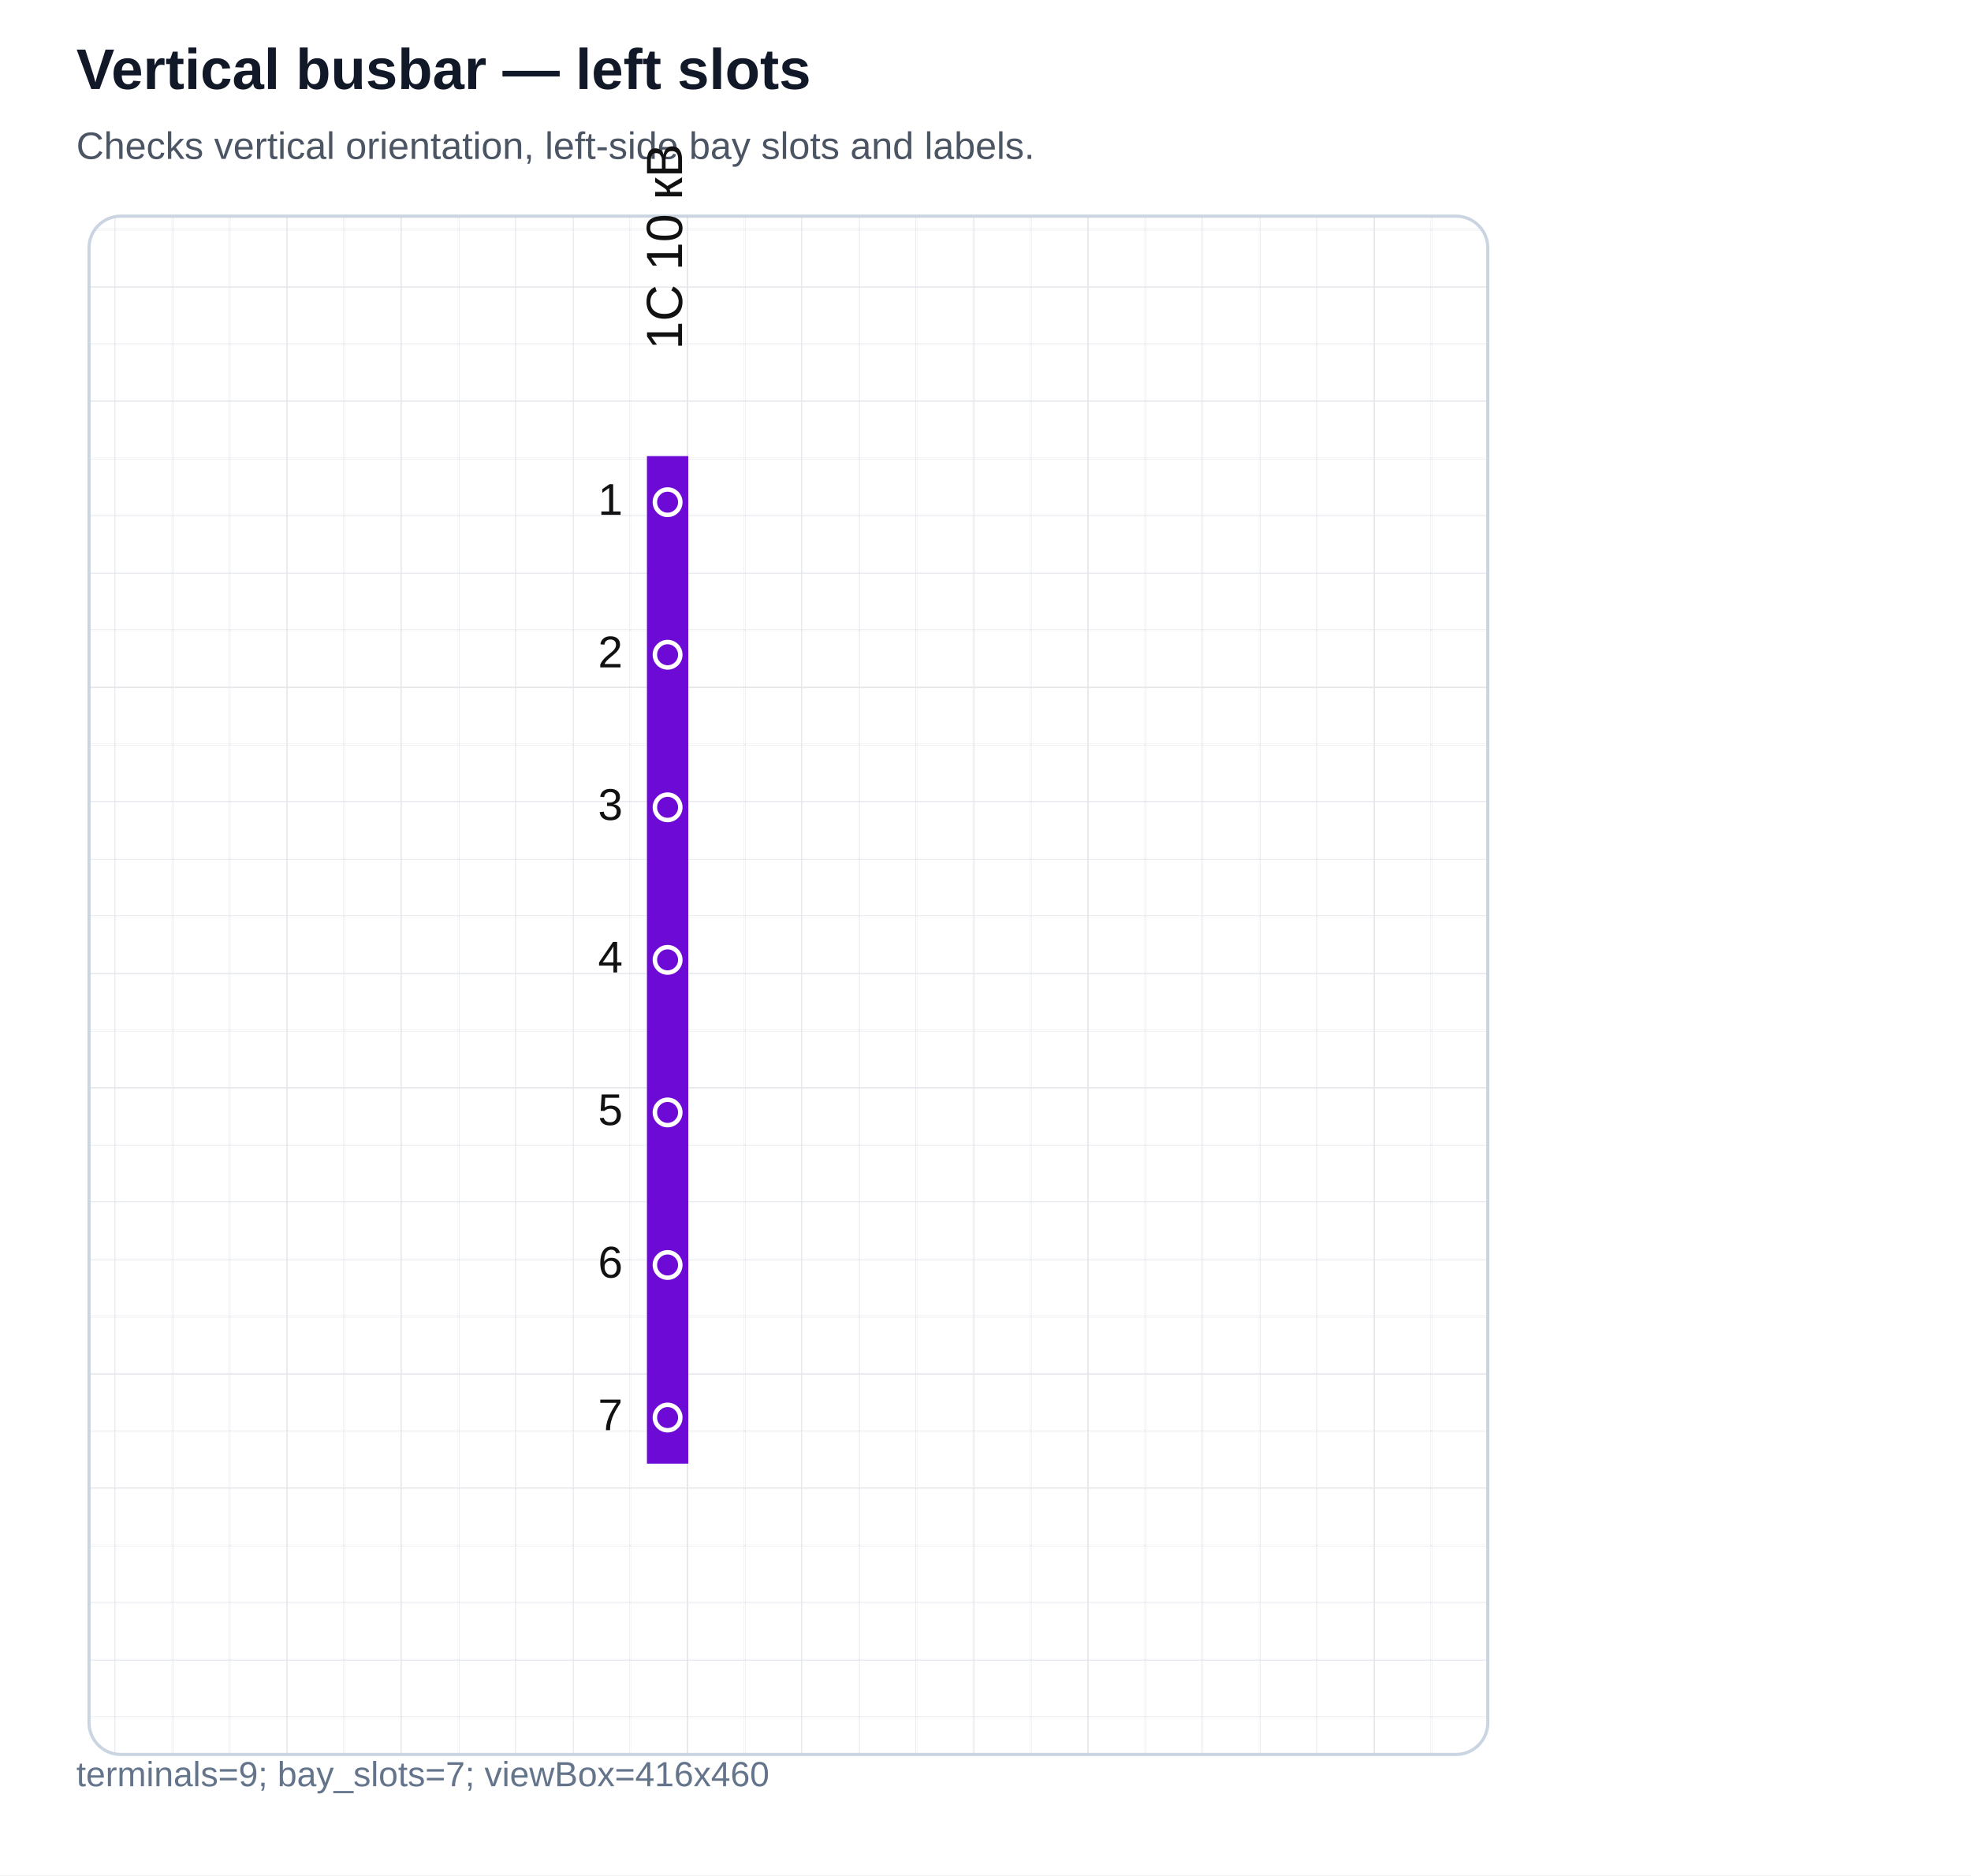
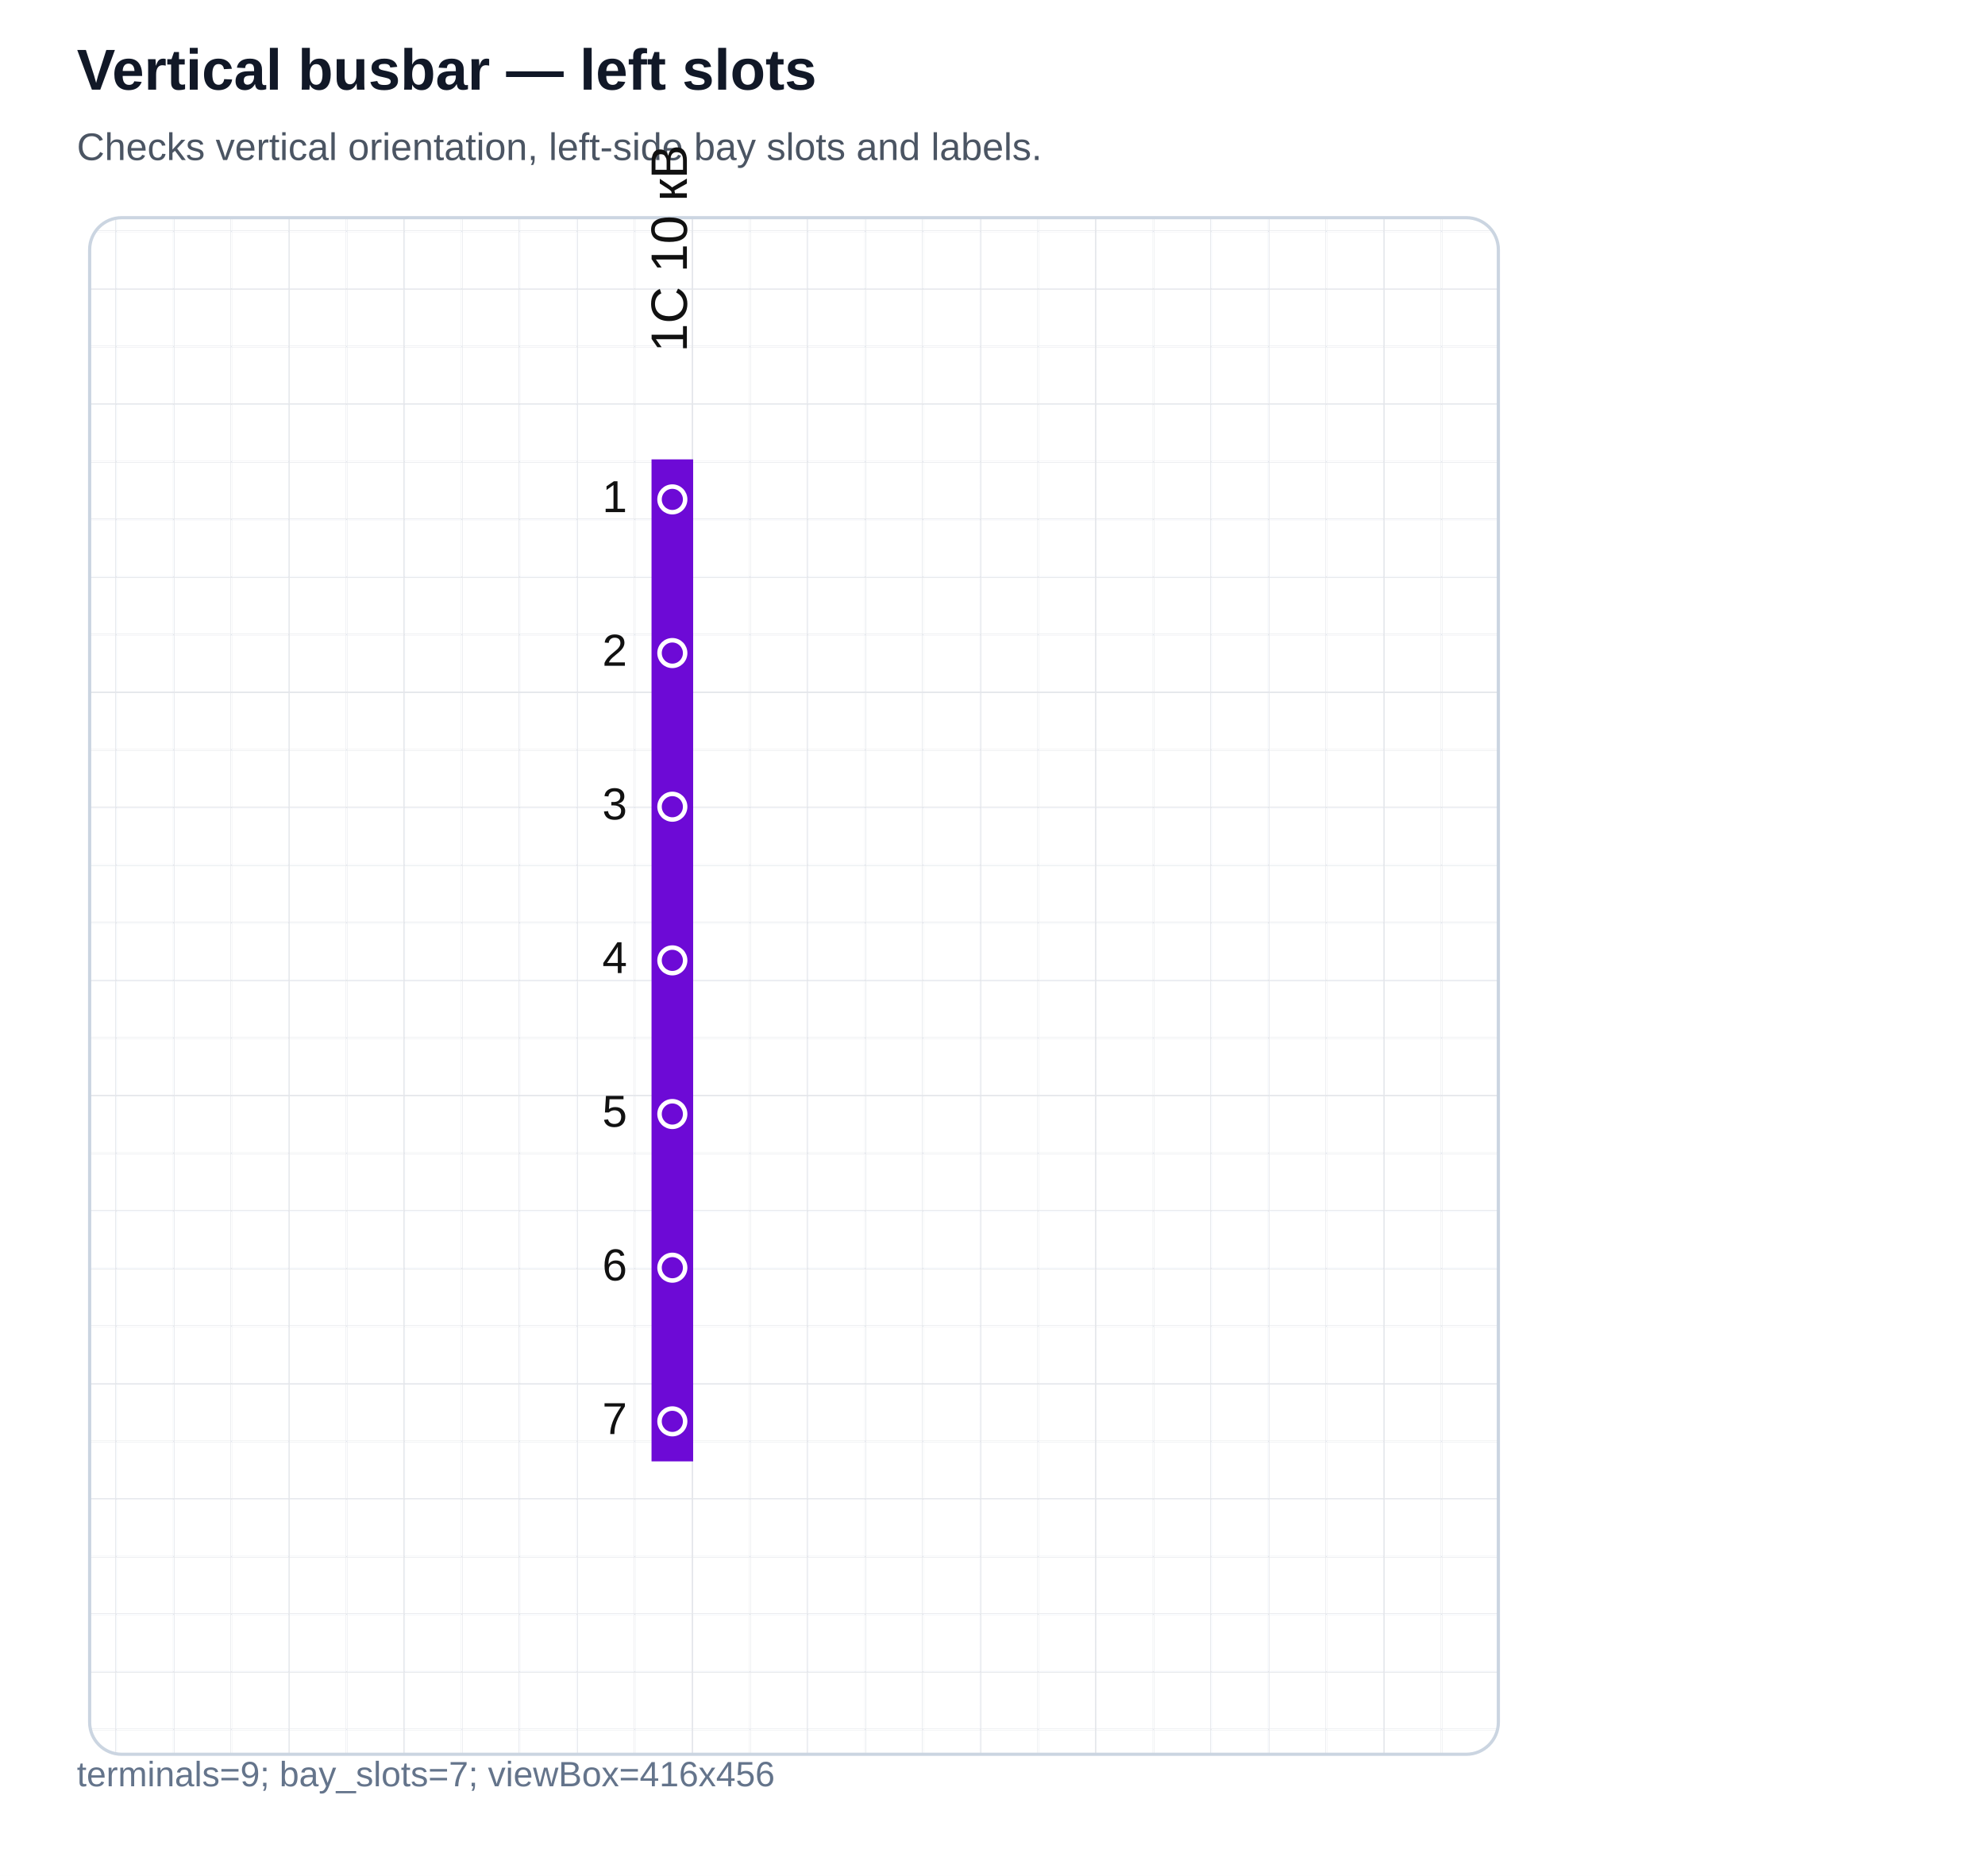
- <svg xmlns="http://www.w3.org/2000/svg" width="620" height="590" viewBox="0 0 620 590">
+ <svg xmlns="http://www.w3.org/2000/svg" width="620" height="586" viewBox="0 0 620 586">
  <rect width="100%" height="100%" fill="#ffffff" />
  <defs>
    <pattern id="grid" width="18" height="18" patternUnits="userSpaceOnUse">
      <path d="M 18 0 L 0 0 0 18" fill="none" stroke="#e5e7eb" stroke-width="1" />
    </pattern>
  </defs>
  <text x="24" y="28" font-family="Arial, sans-serif" font-size="18" font-weight="700" fill="#111827">Vertical busbar — left slots</text>
  <text x="24" y="50" font-family="Arial, sans-serif" font-size="12" fill="#4b5563">Checks vertical orientation, left-side bay slots and labels.</text>
-   <rect x="28" y="68" width="440" height="484" fill="url(#grid)" stroke="#cbd5e1" rx="10" />
+   <rect x="28" y="68" width="440" height="480" fill="url(#grid)" stroke="#cbd5e1" rx="10" />
  <g transform="translate(40, 80)" style="color:#4b5563;--voltage-color:#4b5563;--slot-color:#2563eb;--label-color:#111827">
-     <rect x="164" y="64" width="12" height="316" fill="var(--busbar-color, #6d0ad6)" stroke="var(--busbar-color, #6d0ad6)" stroke-width="1" rx="0" />
-     <circle cx="170" cy="78" r="4" fill="none" stroke="var(--slot-stroke, #ffffff)" stroke-width="1.4" />
-     <text x="152" y="78" transform="rotate(0 152 78)" font-family="Arial, sans-serif" font-size="14" text-anchor="middle" dominant-baseline="middle" data-role="bay-label" data-draggable="true" data-bay-slot-id="bay_slot_left_1" data-offset-x="0" data-offset-y="0" data-rotation="0" fill="var(--label-color, #111111)">1</text>
-     <circle cx="170" cy="126" r="4" fill="none" stroke="var(--slot-stroke, #ffffff)" stroke-width="1.4" />
-     <text x="152" y="126" transform="rotate(0 152 126)" font-family="Arial, sans-serif" font-size="14" text-anchor="middle" dominant-baseline="middle" data-role="bay-label" data-draggable="true" data-bay-slot-id="bay_slot_left_2" data-offset-x="0" data-offset-y="0" data-rotation="0" fill="var(--label-color, #111111)">2</text>
-     <circle cx="170" cy="174" r="4" fill="none" stroke="var(--slot-stroke, #ffffff)" stroke-width="1.4" />
-     <text x="152" y="174" transform="rotate(0 152 174)" font-family="Arial, sans-serif" font-size="14" text-anchor="middle" dominant-baseline="middle" data-role="bay-label" data-draggable="true" data-bay-slot-id="bay_slot_left_3" data-offset-x="0" data-offset-y="0" data-rotation="0" fill="var(--label-color, #111111)">3</text>
-     <circle cx="170" cy="222" r="4" fill="none" stroke="var(--slot-stroke, #ffffff)" stroke-width="1.4" />
-     <text x="152" y="222" transform="rotate(0 152 222)" font-family="Arial, sans-serif" font-size="14" text-anchor="middle" dominant-baseline="middle" data-role="bay-label" data-draggable="true" data-bay-slot-id="bay_slot_left_4" data-offset-x="0" data-offset-y="0" data-rotation="0" fill="var(--label-color, #111111)">4</text>
-     <circle cx="170" cy="270" r="4" fill="none" stroke="var(--slot-stroke, #ffffff)" stroke-width="1.4" />
-     <text x="152" y="270" transform="rotate(0 152 270)" font-family="Arial, sans-serif" font-size="14" text-anchor="middle" dominant-baseline="middle" data-role="bay-label" data-draggable="true" data-bay-slot-id="bay_slot_left_5" data-offset-x="0" data-offset-y="0" data-rotation="0" fill="var(--label-color, #111111)">5</text>
-     <circle cx="170" cy="318" r="4" fill="none" stroke="var(--slot-stroke, #ffffff)" stroke-width="1.4" />
-     <text x="152" y="318" transform="rotate(0 152 318)" font-family="Arial, sans-serif" font-size="14" text-anchor="middle" dominant-baseline="middle" data-role="bay-label" data-draggable="true" data-bay-slot-id="bay_slot_left_6" data-offset-x="0" data-offset-y="0" data-rotation="0" fill="var(--label-color, #111111)">6</text>
-     <circle cx="170" cy="366" r="4" fill="none" stroke="var(--slot-stroke, #ffffff)" stroke-width="1.4" />
-     <text x="152" y="366" transform="rotate(0 152 366)" font-family="Arial, sans-serif" font-size="14" text-anchor="middle" dominant-baseline="middle" data-role="bay-label" data-draggable="true" data-bay-slot-id="bay_slot_left_7" data-offset-x="0" data-offset-y="0" data-rotation="0" fill="var(--label-color, #111111)">7</text>
+     <rect x="164" y="64" width="12" height="312" fill="var(--busbar-color, #6d0ad6)" stroke="var(--busbar-color, #6d0ad6)" stroke-width="1" rx="0" />
+     <circle cx="170" cy="76" r="4" fill="none" stroke="var(--slot-stroke, #ffffff)" stroke-width="1.4" />
+     <text x="152" y="76" transform="rotate(0 152 76)" font-family="Arial, sans-serif" font-size="14" text-anchor="middle" dominant-baseline="middle" data-role="bay-label" data-draggable="true" data-bay-slot-id="bay_slot_left_1" data-offset-x="0" data-offset-y="0" data-rotation="0" fill="var(--label-color, #111111)">1</text>
+     <circle cx="170" cy="124" r="4" fill="none" stroke="var(--slot-stroke, #ffffff)" stroke-width="1.4" />
+     <text x="152" y="124" transform="rotate(0 152 124)" font-family="Arial, sans-serif" font-size="14" text-anchor="middle" dominant-baseline="middle" data-role="bay-label" data-draggable="true" data-bay-slot-id="bay_slot_left_2" data-offset-x="0" data-offset-y="0" data-rotation="0" fill="var(--label-color, #111111)">2</text>
+     <circle cx="170" cy="172" r="4" fill="none" stroke="var(--slot-stroke, #ffffff)" stroke-width="1.4" />
+     <text x="152" y="172" transform="rotate(0 152 172)" font-family="Arial, sans-serif" font-size="14" text-anchor="middle" dominant-baseline="middle" data-role="bay-label" data-draggable="true" data-bay-slot-id="bay_slot_left_3" data-offset-x="0" data-offset-y="0" data-rotation="0" fill="var(--label-color, #111111)">3</text>
+     <circle cx="170" cy="220" r="4" fill="none" stroke="var(--slot-stroke, #ffffff)" stroke-width="1.4" />
+     <text x="152" y="220" transform="rotate(0 152 220)" font-family="Arial, sans-serif" font-size="14" text-anchor="middle" dominant-baseline="middle" data-role="bay-label" data-draggable="true" data-bay-slot-id="bay_slot_left_4" data-offset-x="0" data-offset-y="0" data-rotation="0" fill="var(--label-color, #111111)">4</text>
+     <circle cx="170" cy="268" r="4" fill="none" stroke="var(--slot-stroke, #ffffff)" stroke-width="1.4" />
+     <text x="152" y="268" transform="rotate(0 152 268)" font-family="Arial, sans-serif" font-size="14" text-anchor="middle" dominant-baseline="middle" data-role="bay-label" data-draggable="true" data-bay-slot-id="bay_slot_left_5" data-offset-x="0" data-offset-y="0" data-rotation="0" fill="var(--label-color, #111111)">5</text>
+     <circle cx="170" cy="316" r="4" fill="none" stroke="var(--slot-stroke, #ffffff)" stroke-width="1.4" />
+     <text x="152" y="316" transform="rotate(0 152 316)" font-family="Arial, sans-serif" font-size="14" text-anchor="middle" dominant-baseline="middle" data-role="bay-label" data-draggable="true" data-bay-slot-id="bay_slot_left_6" data-offset-x="0" data-offset-y="0" data-rotation="0" fill="var(--label-color, #111111)">6</text>
+     <circle cx="170" cy="364" r="4" fill="none" stroke="var(--slot-stroke, #ffffff)" stroke-width="1.4" />
+     <text x="152" y="364" transform="rotate(0 152 364)" font-family="Arial, sans-serif" font-size="14" text-anchor="middle" dominant-baseline="middle" data-role="bay-label" data-draggable="true" data-bay-slot-id="bay_slot_left_7" data-offset-x="0" data-offset-y="0" data-rotation="0" fill="var(--label-color, #111111)">7</text>
    <text x="170" y="30" transform="rotate(-90 170 30)" font-family="Arial, sans-serif" font-size="16" dominant-baseline="middle" data-role="bus-label" data-draggable="true" data-offset-x="0" data-offset-y="0" data-rotation="-90" fill="var(--label-color, #111111)">1С 10 кВ</text>
  </g>
-   <text x="24" y="562" font-family="Arial, sans-serif" font-size="11" fill="#64748b">terminals=9; bay_slots=7; viewBox=416x460</text>
+   <text x="24" y="558" font-family="Arial, sans-serif" font-size="11" fill="#64748b">terminals=9; bay_slots=7; viewBox=416x456</text>
</svg>
